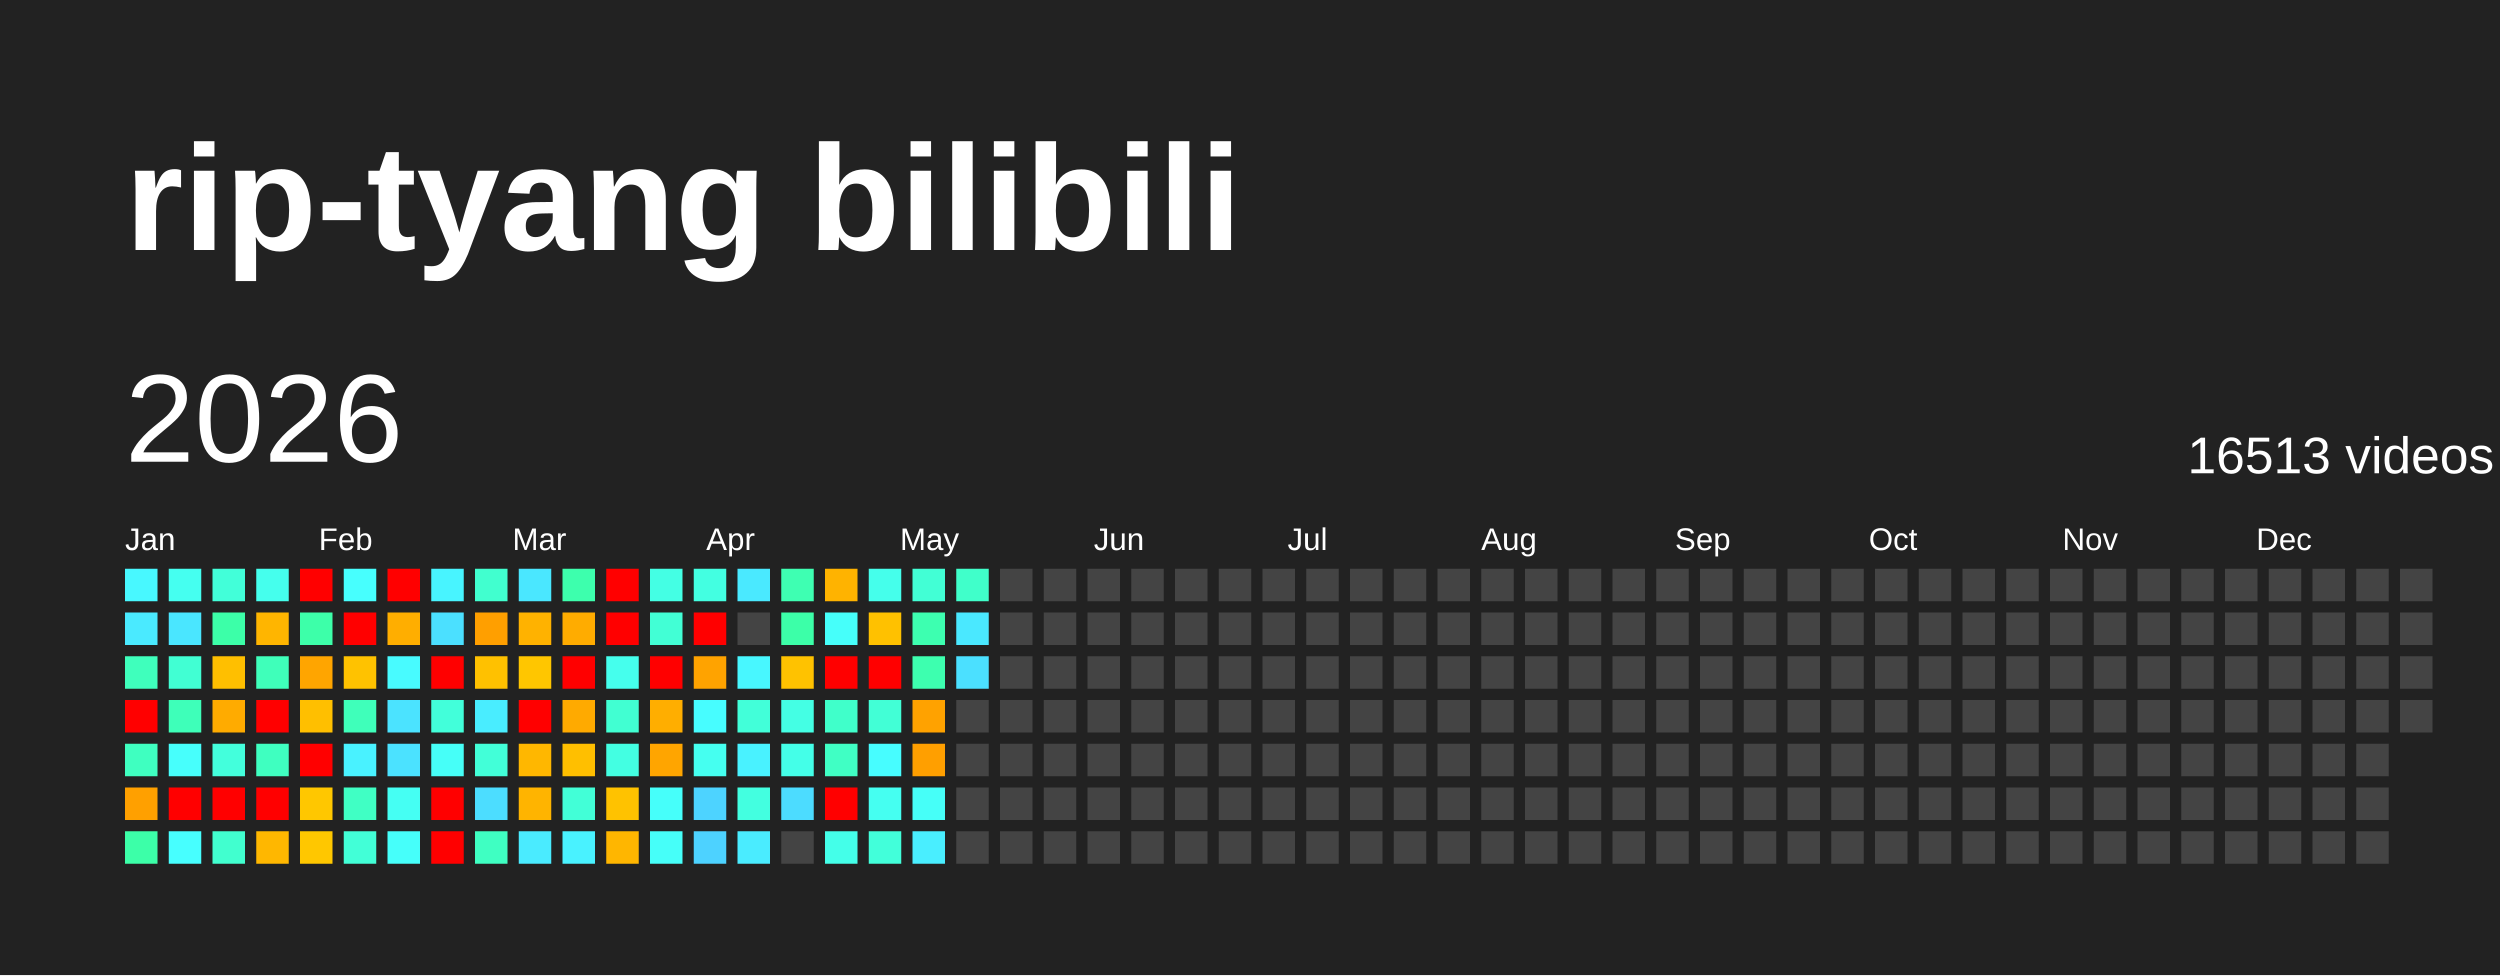
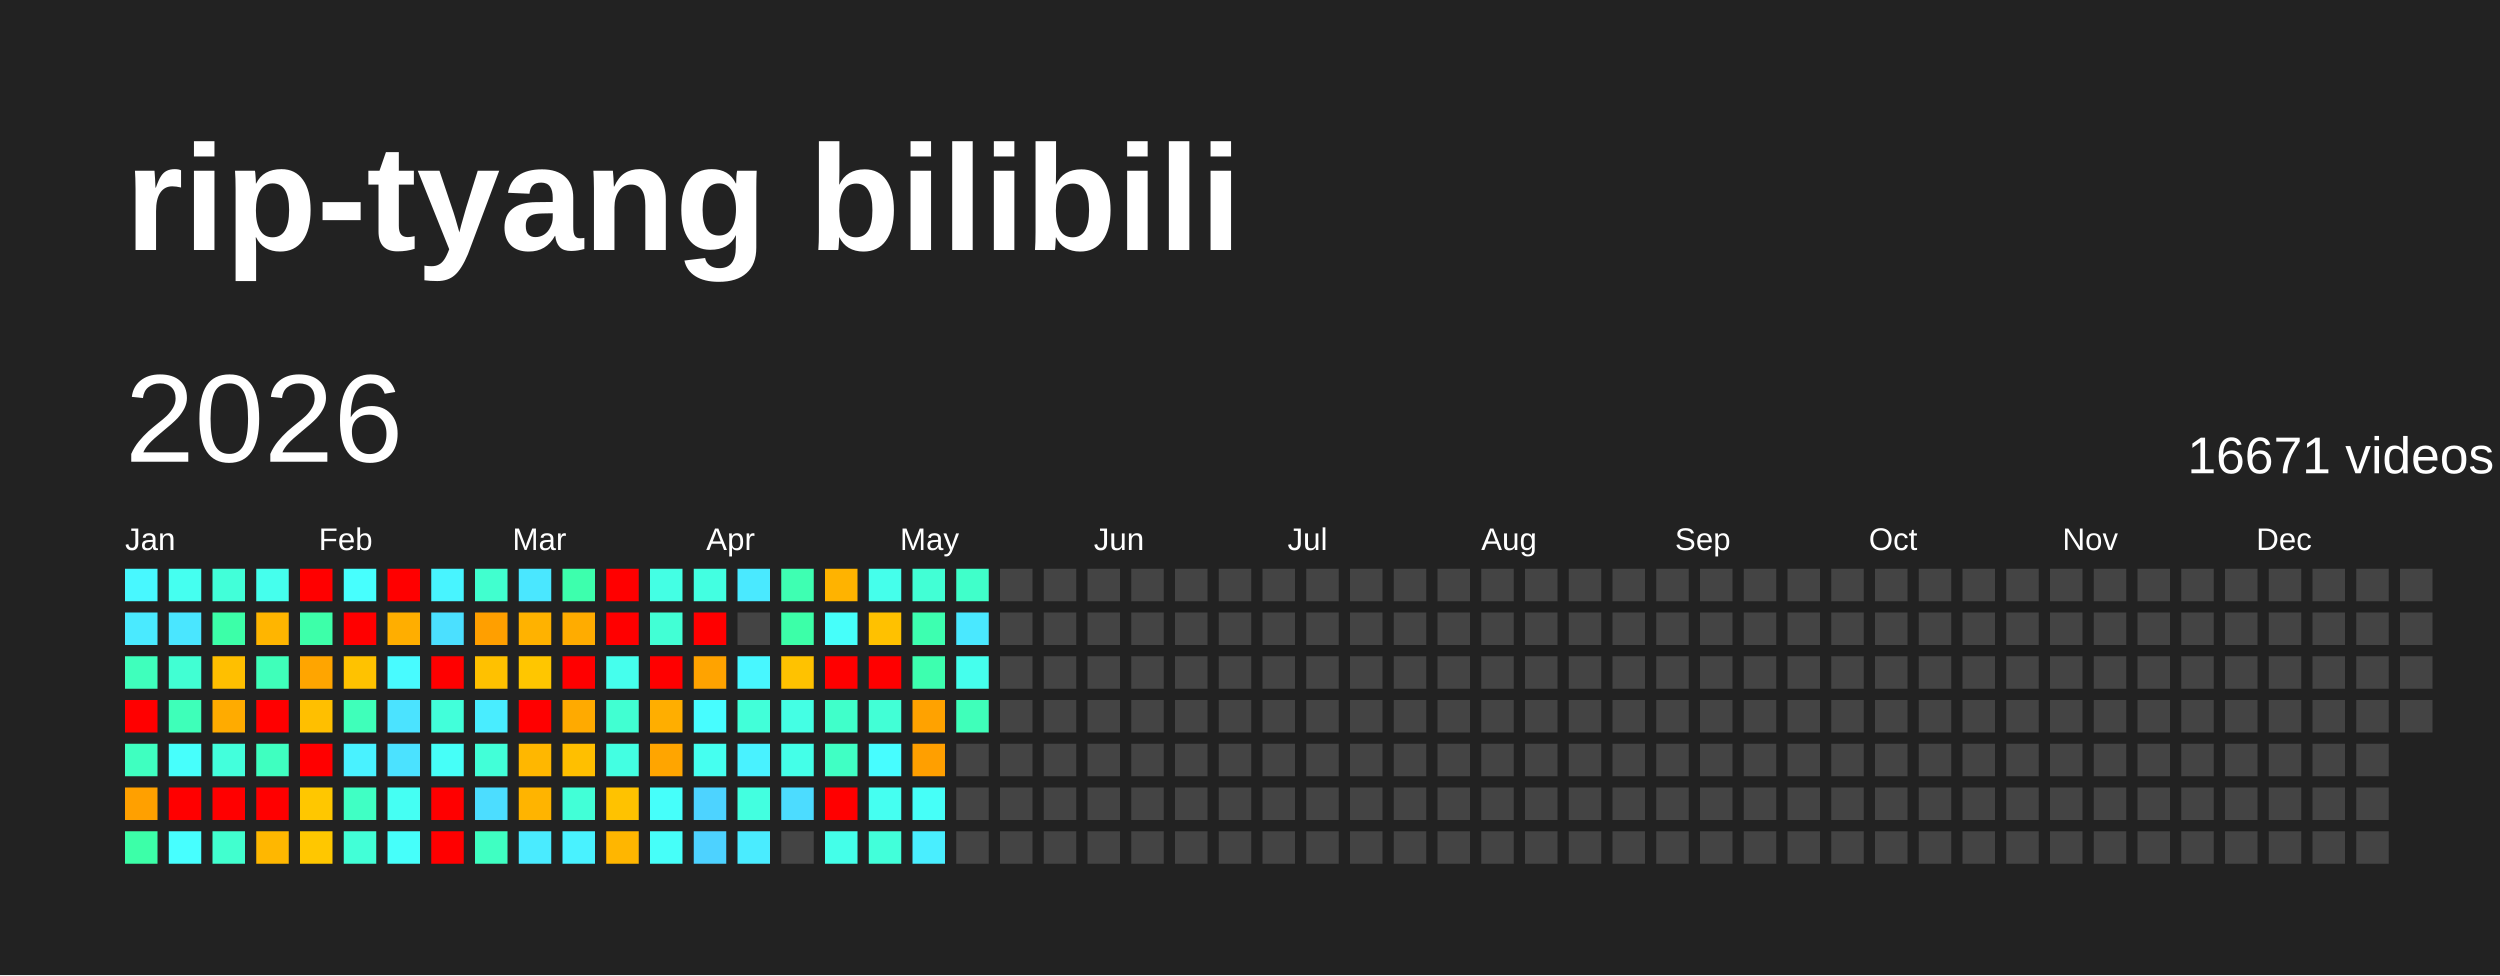
<svg xmlns="http://www.w3.org/2000/svg" baseProfile="full" height="78mm" version="1.1" viewBox="0,0,200,78" width="200mm">
  <defs />
  <rect fill="#222222" height="78" width="200" x="0" y="0" />
  <text fill="#FFFFFF" style="font-size:12px; font-family:Arial; font-weight:bold;" x="10" y="20">rip-tyang bilibili</text>
  <text dominant-baseline="hanging" fill="#FFFFFF" style="font-size:10.0px; font-family:Arial;" x="10" y="30">2026</text>
-   <text dominant-baseline="hanging" fill="#FFFFFF" style="font-size:4.125px; font-family:Arial;" x="175" y="35">16513 videos</text>
+   <text dominant-baseline="hanging" fill="#FFFFFF" style="font-size:4.125px; font-family:Arial;" x="175" y="35">16671 videos</text>
  <text fill="#FFFFFF" style="font-size:2.5px; font-family:Arial" x="10.0" y="44">Jan</text>
  <text fill="#FFFFFF" style="font-size:2.5px; font-family:Arial" x="25.5" y="44">Feb</text>
  <text fill="#FFFFFF" style="font-size:2.5px; font-family:Arial" x="41.0" y="44">Mar</text>
  <text fill="#FFFFFF" style="font-size:2.5px; font-family:Arial" x="56.5" y="44">Apr</text>
  <text fill="#FFFFFF" style="font-size:2.5px; font-family:Arial" x="72.0" y="44">May</text>
  <text fill="#FFFFFF" style="font-size:2.5px; font-family:Arial" x="87.5" y="44">Jun</text>
  <text fill="#FFFFFF" style="font-size:2.5px; font-family:Arial" x="103.0" y="44">Jul</text>
  <text fill="#FFFFFF" style="font-size:2.5px; font-family:Arial" x="118.5" y="44">Aug</text>
  <text fill="#FFFFFF" style="font-size:2.5px; font-family:Arial" x="134.0" y="44">Sep</text>
  <text fill="#FFFFFF" style="font-size:2.5px; font-family:Arial" x="149.5" y="44">Oct</text>
  <text fill="#FFFFFF" style="font-size:2.5px; font-family:Arial" x="165.0" y="44">Nov</text>
  <text fill="#FFFFFF" style="font-size:2.5px; font-family:Arial" x="180.5" y="44">Dec</text>
  <rect fill="#48f8ff" height="2.6" width="2.6" x="10.0" y="45.5" />
  <rect fill="#4aeaff" height="2.6" width="2.6" x="10.0" y="49.0" />
  <rect fill="#3fffbc" height="2.6" width="2.6" x="10.0" y="52.5" />
  <rect fill="red" height="2.6" width="2.6" x="10.0" y="56.0" />
  <rect fill="#3fffc0" height="2.6" width="2.6" x="10.0" y="59.5" />
  <rect fill="#ffa000" height="2.6" width="2.6" x="10.0" y="63.0" />
  <rect fill="#3cffa8" height="2.6" width="2.6" x="10.0" y="66.5" />
  <rect fill="#45fff0" height="2.6" width="2.6" x="13.5" y="45.5" />
  <rect fill="#4ae6ff" height="2.6" width="2.6" x="13.5" y="49.0" />
  <rect fill="#41ffd3" height="2.6" width="2.6" x="13.5" y="52.5" />
  <rect fill="#3effb9" height="2.6" width="2.6" x="13.5" y="56.0" />
  <rect fill="#47fffc" height="2.6" width="2.6" x="13.5" y="59.5" />
  <rect fill="red" height="2.6" width="2.6" x="13.5" y="63.0" />
  <rect fill="#47ffff" height="2.6" width="2.6" x="13.5" y="66.5" />
  <rect fill="#42ffd9" height="2.6" width="2.6" x="17.0" y="45.5" />
  <rect fill="#3cffa8" height="2.6" width="2.6" x="17.0" y="49.0" />
  <rect fill="#ffbf00" height="2.6" width="2.6" x="17.0" y="52.5" />
  <rect fill="#ffab00" height="2.6" width="2.6" x="17.0" y="56.0" />
  <rect fill="#43ffdc" height="2.6" width="2.6" x="17.0" y="59.5" />
  <rect fill="red" height="2.6" width="2.6" x="17.0" y="63.0" />
  <rect fill="#41ffcf" height="2.6" width="2.6" x="17.0" y="66.5" />
  <rect fill="#45ffed" height="2.6" width="2.6" x="20.5" y="45.5" />
  <rect fill="#ffb500" height="2.6" width="2.6" x="20.5" y="49.0" />
  <rect fill="#3fffba" height="2.6" width="2.6" x="20.5" y="52.5" />
  <rect fill="red" height="2.6" width="2.6" x="20.5" y="56.0" />
  <rect fill="#3fffc0" height="2.6" width="2.6" x="20.5" y="59.5" />
  <rect fill="red" height="2.6" width="2.6" x="20.5" y="63.0" />
  <rect fill="#ffb700" height="2.6" width="2.6" x="20.5" y="66.5" />
  <rect fill="red" height="2.6" width="2.6" x="24.0" y="45.5" />
  <rect fill="#3dffa9" height="2.6" width="2.6" x="24.0" y="49.0" />
  <rect fill="#ffa500" height="2.6" width="2.6" x="24.0" y="52.5" />
  <rect fill="#ffbf00" height="2.6" width="2.6" x="24.0" y="56.0" />
  <rect fill="red" height="2.6" width="2.6" x="24.0" y="59.5" />
  <rect fill="#ffc700" height="2.6" width="2.6" x="24.0" y="63.0" />
  <rect fill="#ffc700" height="2.6" width="2.6" x="24.0" y="66.5" />
  <rect fill="#47fffe" height="2.6" width="2.6" x="27.5" y="45.5" />
  <rect fill="red" height="2.6" width="2.6" x="27.5" y="49.0" />
  <rect fill="#ffc200" height="2.6" width="2.6" x="27.5" y="52.5" />
  <rect fill="#3fffba" height="2.6" width="2.6" x="27.5" y="56.0" />
  <rect fill="#49f2ff" height="2.6" width="2.6" x="27.5" y="59.5" />
  <rect fill="#40ffc4" height="2.6" width="2.6" x="27.5" y="63.0" />
  <rect fill="#42ffd7" height="2.6" width="2.6" x="27.5" y="66.5" />
  <rect fill="red" height="2.6" width="2.6" x="31.0" y="45.5" />
  <rect fill="#ffae00" height="2.6" width="2.6" x="31.0" y="49.0" />
  <rect fill="#48fbff" height="2.6" width="2.6" x="31.0" y="52.5" />
  <rect fill="#4be3ff" height="2.6" width="2.6" x="31.0" y="56.0" />
  <rect fill="#4be2ff" height="2.6" width="2.6" x="31.0" y="59.5" />
  <rect fill="#45fff3" height="2.6" width="2.6" x="31.0" y="63.0" />
  <rect fill="#46fffa" height="2.6" width="2.6" x="31.0" y="66.5" />
  <rect fill="#48f4ff" height="2.6" width="2.6" x="34.5" y="45.5" />
  <rect fill="#4be0ff" height="2.6" width="2.6" x="34.5" y="49.0" />
  <rect fill="red" height="2.6" width="2.6" x="34.5" y="52.5" />
  <rect fill="#42ffda" height="2.6" width="2.6" x="34.5" y="56.0" />
  <rect fill="#46fff8" height="2.6" width="2.6" x="34.5" y="59.5" />
  <rect fill="red" height="2.6" width="2.6" x="34.5" y="63.0" />
  <rect fill="red" height="2.6" width="2.6" x="34.5" y="66.5" />
  <rect fill="#41ffcf" height="2.6" width="2.6" x="38.0" y="45.5" />
  <rect fill="#ff9f00" height="2.6" width="2.6" x="38.0" y="49.0" />
  <rect fill="#ffc100" height="2.6" width="2.6" x="38.0" y="52.5" />
  <rect fill="#49edff" height="2.6" width="2.6" x="38.0" y="56.0" />
  <rect fill="#42ffd8" height="2.6" width="2.6" x="38.0" y="59.5" />
  <rect fill="#4cddff" height="2.6" width="2.6" x="38.0" y="63.0" />
  <rect fill="#3fffc2" height="2.6" width="2.6" x="38.0" y="66.5" />
  <rect fill="#4ae7ff" height="2.6" width="2.6" x="41.5" y="45.5" />
  <rect fill="#ffb200" height="2.6" width="2.6" x="41.5" y="49.0" />
  <rect fill="#ffc600" height="2.6" width="2.6" x="41.5" y="52.5" />
  <rect fill="red" height="2.6" width="2.6" x="41.5" y="56.0" />
  <rect fill="#ffb700" height="2.6" width="2.6" x="41.5" y="59.5" />
  <rect fill="#ffb400" height="2.6" width="2.6" x="41.5" y="63.0" />
  <rect fill="#4aebff" height="2.6" width="2.6" x="41.5" y="66.5" />
  <rect fill="#3dffad" height="2.6" width="2.6" x="45.0" y="45.5" />
  <rect fill="#ffac00" height="2.6" width="2.6" x="45.0" y="49.0" />
  <rect fill="red" height="2.6" width="2.6" x="45.0" y="52.5" />
  <rect fill="#ffaa00" height="2.6" width="2.6" x="45.0" y="56.0" />
  <rect fill="#ffbf00" height="2.6" width="2.6" x="45.0" y="59.5" />
  <rect fill="#42ffd7" height="2.6" width="2.6" x="45.0" y="63.0" />
  <rect fill="#49f2ff" height="2.6" width="2.6" x="45.0" y="66.5" />
  <rect fill="red" height="2.6" width="2.6" x="48.5" y="45.5" />
  <rect fill="red" height="2.6" width="2.6" x="48.5" y="49.0" />
  <rect fill="#45ffed" height="2.6" width="2.6" x="48.5" y="52.5" />
  <rect fill="#41ffd2" height="2.6" width="2.6" x="48.5" y="56.0" />
  <rect fill="#43ffe2" height="2.6" width="2.6" x="48.5" y="59.5" />
  <rect fill="#ffc200" height="2.6" width="2.6" x="48.5" y="63.0" />
  <rect fill="#ffb600" height="2.6" width="2.6" x="48.5" y="66.5" />
  <rect fill="#44ffe4" height="2.6" width="2.6" x="52.0" y="45.5" />
  <rect fill="#42ffd5" height="2.6" width="2.6" x="52.0" y="49.0" />
  <rect fill="red" height="2.6" width="2.6" x="52.0" y="52.5" />
  <rect fill="#ffae00" height="2.6" width="2.6" x="52.0" y="56.0" />
  <rect fill="#ffa500" height="2.6" width="2.6" x="52.0" y="59.5" />
  <rect fill="#46fffa" height="2.6" width="2.6" x="52.0" y="63.0" />
  <rect fill="#46fff9" height="2.6" width="2.6" x="52.0" y="66.5" />
  <rect fill="#43ffe1" height="2.6" width="2.6" x="55.5" y="45.5" />
  <rect fill="red" height="2.6" width="2.6" x="55.5" y="49.0" />
  <rect fill="#ffa300" height="2.6" width="2.6" x="55.5" y="52.5" />
  <rect fill="#47fdff" height="2.6" width="2.6" x="55.5" y="56.0" />
  <rect fill="#45fff0" height="2.6" width="2.6" x="55.5" y="59.5" />
  <rect fill="#4dd3ff" height="2.6" width="2.6" x="55.5" y="63.0" />
  <rect fill="#4dd2ff" height="2.6" width="2.6" x="55.5" y="66.5" />
  <rect fill="#4ae9ff" height="2.6" width="2.6" x="59.0" y="45.5" />
  <rect fill="#444444" height="2.6" width="2.6" x="59.0" y="49.0" />
  <rect fill="#48f7ff" height="2.6" width="2.6" x="59.0" y="52.5" />
  <rect fill="#42ffd9" height="2.6" width="2.6" x="59.0" y="56.0" />
  <rect fill="#49f2ff" height="2.6" width="2.6" x="59.0" y="59.5" />
  <rect fill="#43ffe0" height="2.6" width="2.6" x="59.0" y="63.0" />
  <rect fill="#4aecff" height="2.6" width="2.6" x="59.0" y="66.5" />
  <rect fill="#3effb2" height="2.6" width="2.6" x="62.5" y="45.5" />
  <rect fill="#3cffa8" height="2.6" width="2.6" x="62.5" y="49.0" />
  <rect fill="#ffc200" height="2.6" width="2.6" x="62.5" y="52.5" />
  <rect fill="#44ffe4" height="2.6" width="2.6" x="62.5" y="56.0" />
  <rect fill="#44ffe8" height="2.6" width="2.6" x="62.5" y="59.5" />
  <rect fill="#4cdcff" height="2.6" width="2.6" x="62.5" y="63.0" />
  <rect fill="#444444" height="2.6" width="2.6" x="62.5" y="66.5" />
  <rect fill="#ffb300" height="2.6" width="2.6" x="66.0" y="45.5" />
  <rect fill="#46fffa" height="2.6" width="2.6" x="66.0" y="49.0" />
  <rect fill="red" height="2.6" width="2.6" x="66.0" y="52.5" />
  <rect fill="#40ffca" height="2.6" width="2.6" x="66.0" y="56.0" />
  <rect fill="#40ffc4" height="2.6" width="2.6" x="66.0" y="59.5" />
  <rect fill="red" height="2.6" width="2.6" x="66.0" y="63.0" />
  <rect fill="#44ffe9" height="2.6" width="2.6" x="66.0" y="66.5" />
  <rect fill="#45ffeb" height="2.6" width="2.6" x="69.5" y="45.5" />
  <rect fill="#ffc100" height="2.6" width="2.6" x="69.5" y="49.0" />
  <rect fill="red" height="2.6" width="2.6" x="69.5" y="52.5" />
  <rect fill="#42ffd6" height="2.6" width="2.6" x="69.5" y="56.0" />
  <rect fill="#47fdff" height="2.6" width="2.6" x="69.5" y="59.5" />
  <rect fill="#45fff1" height="2.6" width="2.6" x="69.5" y="63.0" />
  <rect fill="#42ffda" height="2.6" width="2.6" x="69.5" y="66.5" />
  <rect fill="#42ffd5" height="2.6" width="2.6" x="73.0" y="45.5" />
  <rect fill="#3dffb0" height="2.6" width="2.6" x="73.0" y="49.0" />
  <rect fill="#3dffaf" height="2.6" width="2.6" x="73.0" y="52.5" />
  <rect fill="#ffa200" height="2.6" width="2.6" x="73.0" y="56.0" />
  <rect fill="#ff9f00" height="2.6" width="2.6" x="73.0" y="59.5" />
  <rect fill="#46fff8" height="2.6" width="2.6" x="73.0" y="63.0" />
  <rect fill="#49eeff" height="2.6" width="2.6" x="73.0" y="66.5" />
  <rect fill="#40ffca" height="2.6" width="2.6" x="76.5" y="45.5" />
  <rect fill="#4ae8ff" height="2.6" width="2.6" x="76.5" y="49.0" />
-   <rect fill="#4be0ff" height="2.6" width="2.6" x="76.5" y="52.5" />
-   <rect fill="#444444" height="2.6" width="2.6" x="76.5" y="56.0" />
+   <rect fill="#45ffed" height="2.6" width="2.6" x="76.5" y="52.5" />
+   <rect fill="#3fffba" height="2.6" width="2.6" x="76.5" y="56.0" />
  <rect fill="#444444" height="2.6" width="2.6" x="76.5" y="59.5" />
  <rect fill="#444444" height="2.6" width="2.6" x="76.5" y="63.0" />
  <rect fill="#444444" height="2.6" width="2.6" x="76.5" y="66.5" />
  <rect fill="#444444" height="2.6" width="2.6" x="80.0" y="45.5" />
  <rect fill="#444444" height="2.6" width="2.6" x="80.0" y="49.0" />
  <rect fill="#444444" height="2.6" width="2.6" x="80.0" y="52.5" />
  <rect fill="#444444" height="2.6" width="2.6" x="80.0" y="56.0" />
  <rect fill="#444444" height="2.6" width="2.6" x="80.0" y="59.5" />
  <rect fill="#444444" height="2.6" width="2.6" x="80.0" y="63.0" />
  <rect fill="#444444" height="2.6" width="2.6" x="80.0" y="66.5" />
  <rect fill="#444444" height="2.6" width="2.6" x="83.5" y="45.5" />
  <rect fill="#444444" height="2.6" width="2.6" x="83.5" y="49.0" />
  <rect fill="#444444" height="2.6" width="2.6" x="83.5" y="52.5" />
  <rect fill="#444444" height="2.6" width="2.6" x="83.5" y="56.0" />
  <rect fill="#444444" height="2.6" width="2.6" x="83.5" y="59.5" />
  <rect fill="#444444" height="2.6" width="2.6" x="83.5" y="63.0" />
  <rect fill="#444444" height="2.6" width="2.6" x="83.5" y="66.5" />
  <rect fill="#444444" height="2.6" width="2.6" x="87.0" y="45.5" />
  <rect fill="#444444" height="2.6" width="2.6" x="87.0" y="49.0" />
  <rect fill="#444444" height="2.6" width="2.6" x="87.0" y="52.5" />
  <rect fill="#444444" height="2.6" width="2.6" x="87.0" y="56.0" />
  <rect fill="#444444" height="2.6" width="2.6" x="87.0" y="59.5" />
  <rect fill="#444444" height="2.6" width="2.6" x="87.0" y="63.0" />
  <rect fill="#444444" height="2.6" width="2.6" x="87.0" y="66.5" />
  <rect fill="#444444" height="2.6" width="2.6" x="90.5" y="45.5" />
  <rect fill="#444444" height="2.6" width="2.6" x="90.5" y="49.0" />
  <rect fill="#444444" height="2.6" width="2.6" x="90.5" y="52.5" />
  <rect fill="#444444" height="2.6" width="2.6" x="90.5" y="56.0" />
  <rect fill="#444444" height="2.6" width="2.6" x="90.5" y="59.5" />
  <rect fill="#444444" height="2.6" width="2.6" x="90.5" y="63.0" />
  <rect fill="#444444" height="2.6" width="2.6" x="90.5" y="66.5" />
  <rect fill="#444444" height="2.6" width="2.6" x="94.0" y="45.5" />
  <rect fill="#444444" height="2.6" width="2.6" x="94.0" y="49.0" />
  <rect fill="#444444" height="2.6" width="2.6" x="94.0" y="52.5" />
  <rect fill="#444444" height="2.6" width="2.6" x="94.0" y="56.0" />
  <rect fill="#444444" height="2.6" width="2.6" x="94.0" y="59.5" />
  <rect fill="#444444" height="2.6" width="2.6" x="94.0" y="63.0" />
  <rect fill="#444444" height="2.6" width="2.6" x="94.0" y="66.5" />
  <rect fill="#444444" height="2.6" width="2.6" x="97.5" y="45.5" />
  <rect fill="#444444" height="2.6" width="2.6" x="97.5" y="49.0" />
  <rect fill="#444444" height="2.6" width="2.6" x="97.5" y="52.5" />
  <rect fill="#444444" height="2.6" width="2.6" x="97.5" y="56.0" />
  <rect fill="#444444" height="2.6" width="2.6" x="97.5" y="59.5" />
  <rect fill="#444444" height="2.6" width="2.6" x="97.5" y="63.0" />
  <rect fill="#444444" height="2.6" width="2.6" x="97.5" y="66.5" />
  <rect fill="#444444" height="2.6" width="2.6" x="101.0" y="45.5" />
  <rect fill="#444444" height="2.6" width="2.6" x="101.0" y="49.0" />
  <rect fill="#444444" height="2.6" width="2.6" x="101.0" y="52.5" />
  <rect fill="#444444" height="2.6" width="2.6" x="101.0" y="56.0" />
  <rect fill="#444444" height="2.6" width="2.6" x="101.0" y="59.5" />
  <rect fill="#444444" height="2.6" width="2.6" x="101.0" y="63.0" />
  <rect fill="#444444" height="2.6" width="2.6" x="101.0" y="66.5" />
  <rect fill="#444444" height="2.6" width="2.6" x="104.5" y="45.5" />
  <rect fill="#444444" height="2.6" width="2.6" x="104.5" y="49.0" />
  <rect fill="#444444" height="2.6" width="2.6" x="104.5" y="52.5" />
  <rect fill="#444444" height="2.6" width="2.6" x="104.5" y="56.0" />
  <rect fill="#444444" height="2.6" width="2.6" x="104.5" y="59.5" />
  <rect fill="#444444" height="2.6" width="2.6" x="104.5" y="63.0" />
  <rect fill="#444444" height="2.6" width="2.6" x="104.5" y="66.5" />
  <rect fill="#444444" height="2.6" width="2.6" x="108.0" y="45.5" />
  <rect fill="#444444" height="2.6" width="2.6" x="108.0" y="49.0" />
  <rect fill="#444444" height="2.6" width="2.6" x="108.0" y="52.5" />
  <rect fill="#444444" height="2.6" width="2.6" x="108.0" y="56.0" />
  <rect fill="#444444" height="2.6" width="2.6" x="108.0" y="59.5" />
  <rect fill="#444444" height="2.6" width="2.6" x="108.0" y="63.0" />
  <rect fill="#444444" height="2.6" width="2.6" x="108.0" y="66.5" />
  <rect fill="#444444" height="2.6" width="2.6" x="111.5" y="45.5" />
  <rect fill="#444444" height="2.6" width="2.6" x="111.5" y="49.0" />
  <rect fill="#444444" height="2.6" width="2.6" x="111.5" y="52.5" />
  <rect fill="#444444" height="2.6" width="2.6" x="111.5" y="56.0" />
  <rect fill="#444444" height="2.6" width="2.6" x="111.5" y="59.5" />
  <rect fill="#444444" height="2.6" width="2.6" x="111.5" y="63.0" />
  <rect fill="#444444" height="2.6" width="2.6" x="111.5" y="66.5" />
  <rect fill="#444444" height="2.6" width="2.6" x="115.0" y="45.5" />
  <rect fill="#444444" height="2.6" width="2.6" x="115.0" y="49.0" />
  <rect fill="#444444" height="2.6" width="2.6" x="115.0" y="52.5" />
  <rect fill="#444444" height="2.6" width="2.6" x="115.0" y="56.0" />
  <rect fill="#444444" height="2.6" width="2.6" x="115.0" y="59.5" />
  <rect fill="#444444" height="2.6" width="2.6" x="115.0" y="63.0" />
  <rect fill="#444444" height="2.6" width="2.6" x="115.0" y="66.5" />
  <rect fill="#444444" height="2.6" width="2.6" x="118.5" y="45.5" />
  <rect fill="#444444" height="2.6" width="2.6" x="118.5" y="49.0" />
  <rect fill="#444444" height="2.6" width="2.6" x="118.5" y="52.5" />
  <rect fill="#444444" height="2.6" width="2.6" x="118.5" y="56.0" />
  <rect fill="#444444" height="2.6" width="2.6" x="118.5" y="59.5" />
  <rect fill="#444444" height="2.6" width="2.6" x="118.5" y="63.0" />
  <rect fill="#444444" height="2.6" width="2.6" x="118.5" y="66.5" />
  <rect fill="#444444" height="2.6" width="2.6" x="122.0" y="45.5" />
  <rect fill="#444444" height="2.6" width="2.6" x="122.0" y="49.0" />
  <rect fill="#444444" height="2.6" width="2.6" x="122.0" y="52.5" />
  <rect fill="#444444" height="2.6" width="2.6" x="122.0" y="56.0" />
  <rect fill="#444444" height="2.6" width="2.6" x="122.0" y="59.5" />
  <rect fill="#444444" height="2.6" width="2.6" x="122.0" y="63.0" />
  <rect fill="#444444" height="2.6" width="2.6" x="122.0" y="66.5" />
  <rect fill="#444444" height="2.6" width="2.6" x="125.5" y="45.5" />
  <rect fill="#444444" height="2.6" width="2.6" x="125.5" y="49.0" />
  <rect fill="#444444" height="2.6" width="2.6" x="125.5" y="52.5" />
  <rect fill="#444444" height="2.6" width="2.6" x="125.5" y="56.0" />
  <rect fill="#444444" height="2.6" width="2.6" x="125.5" y="59.5" />
  <rect fill="#444444" height="2.6" width="2.6" x="125.5" y="63.0" />
  <rect fill="#444444" height="2.6" width="2.6" x="125.5" y="66.5" />
  <rect fill="#444444" height="2.6" width="2.6" x="129.0" y="45.5" />
  <rect fill="#444444" height="2.6" width="2.6" x="129.0" y="49.0" />
  <rect fill="#444444" height="2.6" width="2.6" x="129.0" y="52.5" />
  <rect fill="#444444" height="2.6" width="2.6" x="129.0" y="56.0" />
  <rect fill="#444444" height="2.6" width="2.6" x="129.0" y="59.5" />
  <rect fill="#444444" height="2.6" width="2.6" x="129.0" y="63.0" />
  <rect fill="#444444" height="2.6" width="2.6" x="129.0" y="66.5" />
  <rect fill="#444444" height="2.6" width="2.6" x="132.5" y="45.5" />
  <rect fill="#444444" height="2.6" width="2.6" x="132.5" y="49.0" />
  <rect fill="#444444" height="2.6" width="2.6" x="132.5" y="52.5" />
  <rect fill="#444444" height="2.6" width="2.6" x="132.5" y="56.0" />
  <rect fill="#444444" height="2.6" width="2.6" x="132.5" y="59.5" />
  <rect fill="#444444" height="2.6" width="2.6" x="132.5" y="63.0" />
  <rect fill="#444444" height="2.6" width="2.6" x="132.5" y="66.5" />
  <rect fill="#444444" height="2.6" width="2.6" x="136.0" y="45.5" />
  <rect fill="#444444" height="2.6" width="2.6" x="136.0" y="49.0" />
  <rect fill="#444444" height="2.6" width="2.6" x="136.0" y="52.5" />
  <rect fill="#444444" height="2.6" width="2.6" x="136.0" y="56.0" />
  <rect fill="#444444" height="2.6" width="2.6" x="136.0" y="59.5" />
  <rect fill="#444444" height="2.6" width="2.6" x="136.0" y="63.0" />
  <rect fill="#444444" height="2.6" width="2.6" x="136.0" y="66.5" />
  <rect fill="#444444" height="2.6" width="2.6" x="139.5" y="45.5" />
  <rect fill="#444444" height="2.6" width="2.6" x="139.5" y="49.0" />
  <rect fill="#444444" height="2.6" width="2.6" x="139.5" y="52.5" />
  <rect fill="#444444" height="2.6" width="2.6" x="139.5" y="56.0" />
  <rect fill="#444444" height="2.6" width="2.6" x="139.5" y="59.5" />
  <rect fill="#444444" height="2.6" width="2.6" x="139.5" y="63.0" />
  <rect fill="#444444" height="2.6" width="2.6" x="139.5" y="66.5" />
  <rect fill="#444444" height="2.6" width="2.6" x="143.0" y="45.5" />
  <rect fill="#444444" height="2.6" width="2.6" x="143.0" y="49.0" />
  <rect fill="#444444" height="2.6" width="2.6" x="143.0" y="52.5" />
  <rect fill="#444444" height="2.6" width="2.6" x="143.0" y="56.0" />
  <rect fill="#444444" height="2.6" width="2.6" x="143.0" y="59.5" />
  <rect fill="#444444" height="2.6" width="2.6" x="143.0" y="63.0" />
  <rect fill="#444444" height="2.6" width="2.6" x="143.0" y="66.5" />
  <rect fill="#444444" height="2.6" width="2.6" x="146.5" y="45.5" />
  <rect fill="#444444" height="2.6" width="2.6" x="146.5" y="49.0" />
  <rect fill="#444444" height="2.6" width="2.6" x="146.5" y="52.5" />
  <rect fill="#444444" height="2.6" width="2.6" x="146.5" y="56.0" />
  <rect fill="#444444" height="2.6" width="2.6" x="146.5" y="59.5" />
  <rect fill="#444444" height="2.6" width="2.6" x="146.5" y="63.0" />
  <rect fill="#444444" height="2.6" width="2.6" x="146.5" y="66.5" />
  <rect fill="#444444" height="2.6" width="2.6" x="150.0" y="45.5" />
  <rect fill="#444444" height="2.6" width="2.6" x="150.0" y="49.0" />
  <rect fill="#444444" height="2.6" width="2.6" x="150.0" y="52.5" />
  <rect fill="#444444" height="2.6" width="2.6" x="150.0" y="56.0" />
  <rect fill="#444444" height="2.6" width="2.6" x="150.0" y="59.5" />
  <rect fill="#444444" height="2.6" width="2.6" x="150.0" y="63.0" />
  <rect fill="#444444" height="2.6" width="2.6" x="150.0" y="66.5" />
  <rect fill="#444444" height="2.6" width="2.6" x="153.5" y="45.5" />
  <rect fill="#444444" height="2.6" width="2.6" x="153.5" y="49.0" />
  <rect fill="#444444" height="2.6" width="2.6" x="153.5" y="52.5" />
  <rect fill="#444444" height="2.6" width="2.6" x="153.5" y="56.0" />
  <rect fill="#444444" height="2.6" width="2.6" x="153.5" y="59.5" />
  <rect fill="#444444" height="2.6" width="2.6" x="153.5" y="63.0" />
  <rect fill="#444444" height="2.6" width="2.6" x="153.5" y="66.5" />
  <rect fill="#444444" height="2.6" width="2.6" x="157.0" y="45.5" />
  <rect fill="#444444" height="2.6" width="2.6" x="157.0" y="49.0" />
  <rect fill="#444444" height="2.6" width="2.6" x="157.0" y="52.5" />
  <rect fill="#444444" height="2.6" width="2.6" x="157.0" y="56.0" />
  <rect fill="#444444" height="2.6" width="2.6" x="157.0" y="59.5" />
  <rect fill="#444444" height="2.6" width="2.6" x="157.0" y="63.0" />
  <rect fill="#444444" height="2.6" width="2.6" x="157.0" y="66.5" />
  <rect fill="#444444" height="2.6" width="2.6" x="160.5" y="45.5" />
  <rect fill="#444444" height="2.6" width="2.6" x="160.5" y="49.0" />
  <rect fill="#444444" height="2.6" width="2.6" x="160.5" y="52.5" />
  <rect fill="#444444" height="2.6" width="2.6" x="160.5" y="56.0" />
  <rect fill="#444444" height="2.6" width="2.6" x="160.5" y="59.5" />
  <rect fill="#444444" height="2.6" width="2.6" x="160.5" y="63.0" />
  <rect fill="#444444" height="2.6" width="2.6" x="160.5" y="66.5" />
  <rect fill="#444444" height="2.6" width="2.6" x="164.0" y="45.5" />
  <rect fill="#444444" height="2.6" width="2.6" x="164.0" y="49.0" />
  <rect fill="#444444" height="2.6" width="2.6" x="164.0" y="52.5" />
  <rect fill="#444444" height="2.6" width="2.6" x="164.0" y="56.0" />
  <rect fill="#444444" height="2.6" width="2.6" x="164.0" y="59.5" />
  <rect fill="#444444" height="2.6" width="2.6" x="164.0" y="63.0" />
  <rect fill="#444444" height="2.6" width="2.6" x="164.0" y="66.5" />
  <rect fill="#444444" height="2.6" width="2.6" x="167.5" y="45.5" />
  <rect fill="#444444" height="2.6" width="2.6" x="167.5" y="49.0" />
  <rect fill="#444444" height="2.6" width="2.6" x="167.5" y="52.5" />
  <rect fill="#444444" height="2.6" width="2.6" x="167.5" y="56.0" />
  <rect fill="#444444" height="2.6" width="2.6" x="167.5" y="59.5" />
  <rect fill="#444444" height="2.6" width="2.6" x="167.5" y="63.0" />
  <rect fill="#444444" height="2.6" width="2.6" x="167.5" y="66.5" />
  <rect fill="#444444" height="2.6" width="2.6" x="171.0" y="45.5" />
  <rect fill="#444444" height="2.6" width="2.6" x="171.0" y="49.0" />
  <rect fill="#444444" height="2.6" width="2.6" x="171.0" y="52.5" />
  <rect fill="#444444" height="2.6" width="2.6" x="171.0" y="56.0" />
  <rect fill="#444444" height="2.6" width="2.6" x="171.0" y="59.5" />
  <rect fill="#444444" height="2.6" width="2.6" x="171.0" y="63.0" />
  <rect fill="#444444" height="2.6" width="2.6" x="171.0" y="66.5" />
  <rect fill="#444444" height="2.6" width="2.6" x="174.5" y="45.5" />
  <rect fill="#444444" height="2.6" width="2.6" x="174.5" y="49.0" />
  <rect fill="#444444" height="2.6" width="2.6" x="174.5" y="52.5" />
  <rect fill="#444444" height="2.6" width="2.6" x="174.5" y="56.0" />
  <rect fill="#444444" height="2.6" width="2.6" x="174.5" y="59.5" />
  <rect fill="#444444" height="2.6" width="2.6" x="174.5" y="63.0" />
  <rect fill="#444444" height="2.6" width="2.6" x="174.5" y="66.5" />
  <rect fill="#444444" height="2.6" width="2.6" x="178.0" y="45.5" />
  <rect fill="#444444" height="2.6" width="2.6" x="178.0" y="49.0" />
  <rect fill="#444444" height="2.6" width="2.6" x="178.0" y="52.5" />
  <rect fill="#444444" height="2.6" width="2.6" x="178.0" y="56.0" />
  <rect fill="#444444" height="2.6" width="2.6" x="178.0" y="59.5" />
  <rect fill="#444444" height="2.6" width="2.6" x="178.0" y="63.0" />
  <rect fill="#444444" height="2.6" width="2.6" x="178.0" y="66.5" />
  <rect fill="#444444" height="2.6" width="2.6" x="181.5" y="45.5" />
  <rect fill="#444444" height="2.6" width="2.6" x="181.5" y="49.0" />
  <rect fill="#444444" height="2.6" width="2.6" x="181.5" y="52.5" />
  <rect fill="#444444" height="2.6" width="2.6" x="181.5" y="56.0" />
  <rect fill="#444444" height="2.6" width="2.6" x="181.5" y="59.5" />
  <rect fill="#444444" height="2.6" width="2.6" x="181.5" y="63.0" />
  <rect fill="#444444" height="2.6" width="2.6" x="181.5" y="66.5" />
  <rect fill="#444444" height="2.6" width="2.6" x="185.0" y="45.5" />
  <rect fill="#444444" height="2.6" width="2.6" x="185.0" y="49.0" />
  <rect fill="#444444" height="2.6" width="2.6" x="185.0" y="52.5" />
  <rect fill="#444444" height="2.6" width="2.6" x="185.0" y="56.0" />
  <rect fill="#444444" height="2.6" width="2.6" x="185.0" y="59.5" />
  <rect fill="#444444" height="2.6" width="2.6" x="185.0" y="63.0" />
  <rect fill="#444444" height="2.6" width="2.6" x="185.0" y="66.5" />
  <rect fill="#444444" height="2.6" width="2.6" x="188.5" y="45.5" />
  <rect fill="#444444" height="2.6" width="2.6" x="188.5" y="49.0" />
  <rect fill="#444444" height="2.6" width="2.6" x="188.5" y="52.5" />
  <rect fill="#444444" height="2.6" width="2.6" x="188.5" y="56.0" />
  <rect fill="#444444" height="2.6" width="2.6" x="188.5" y="59.5" />
  <rect fill="#444444" height="2.6" width="2.6" x="188.5" y="63.0" />
  <rect fill="#444444" height="2.6" width="2.6" x="188.5" y="66.5" />
  <rect fill="#444444" height="2.6" width="2.6" x="192.0" y="45.5" />
  <rect fill="#444444" height="2.6" width="2.6" x="192.0" y="49.0" />
  <rect fill="#444444" height="2.6" width="2.6" x="192.0" y="52.5" />
  <rect fill="#444444" height="2.6" width="2.6" x="192.0" y="56.0" />
</svg>
